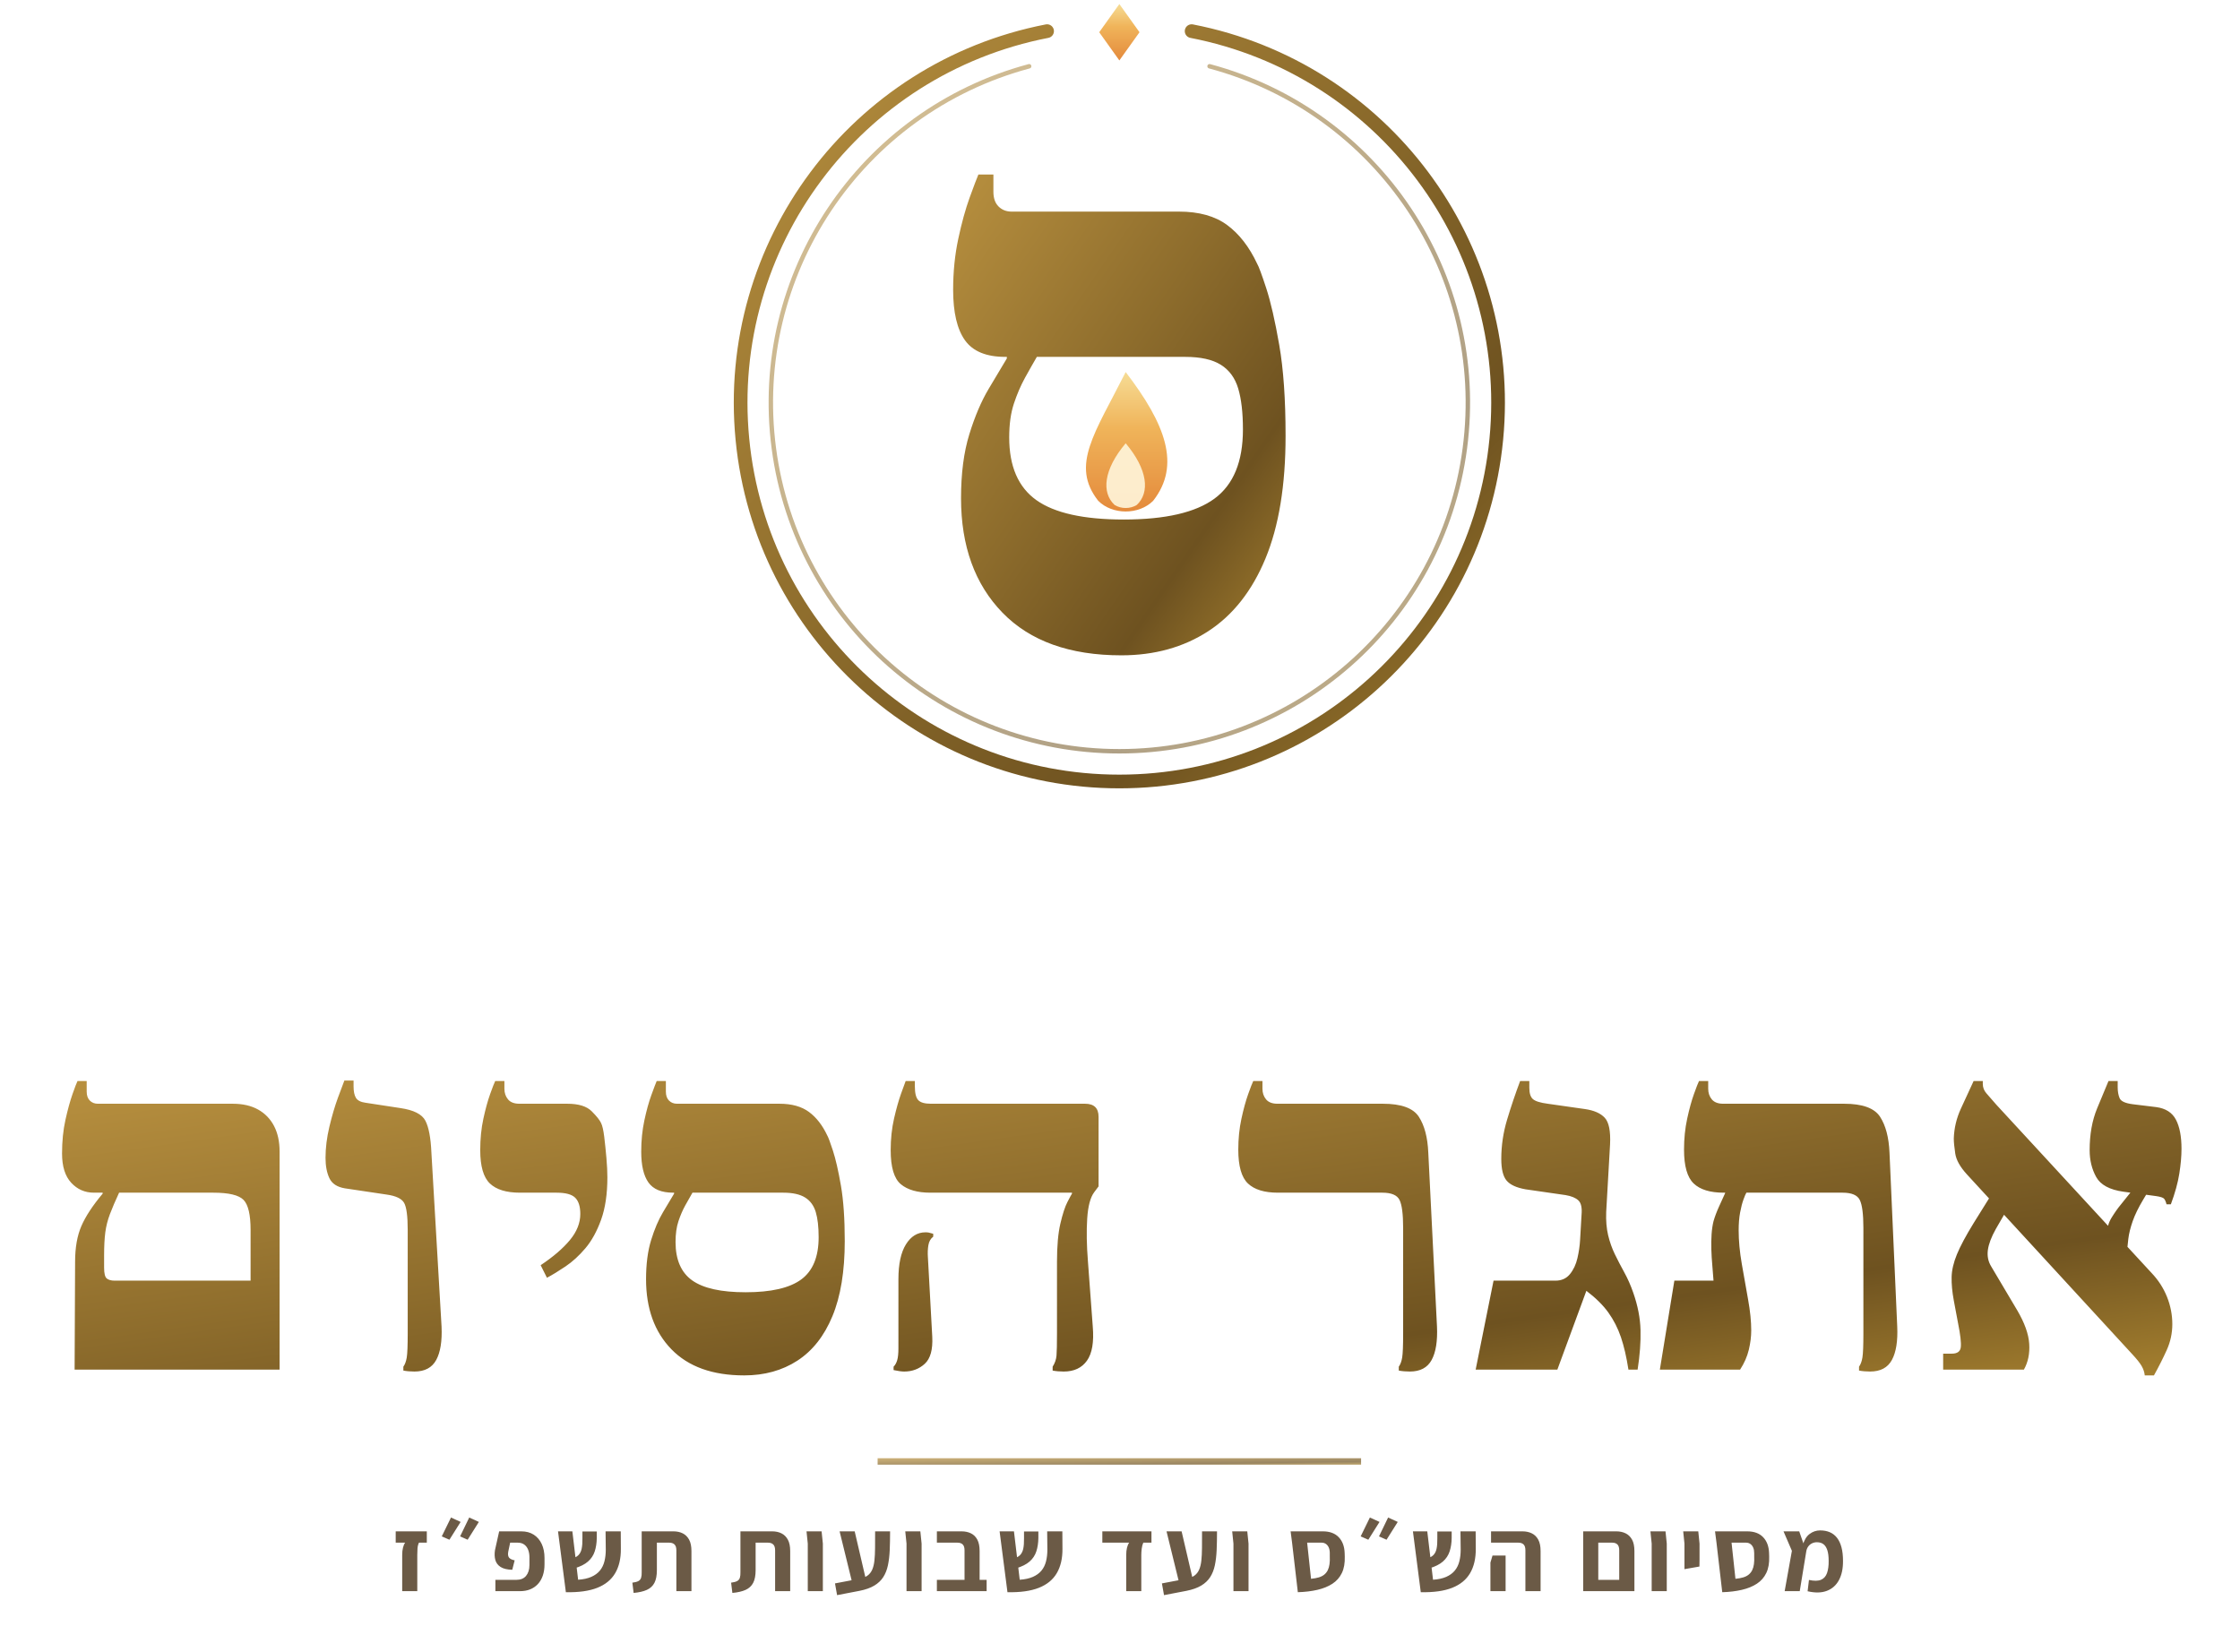
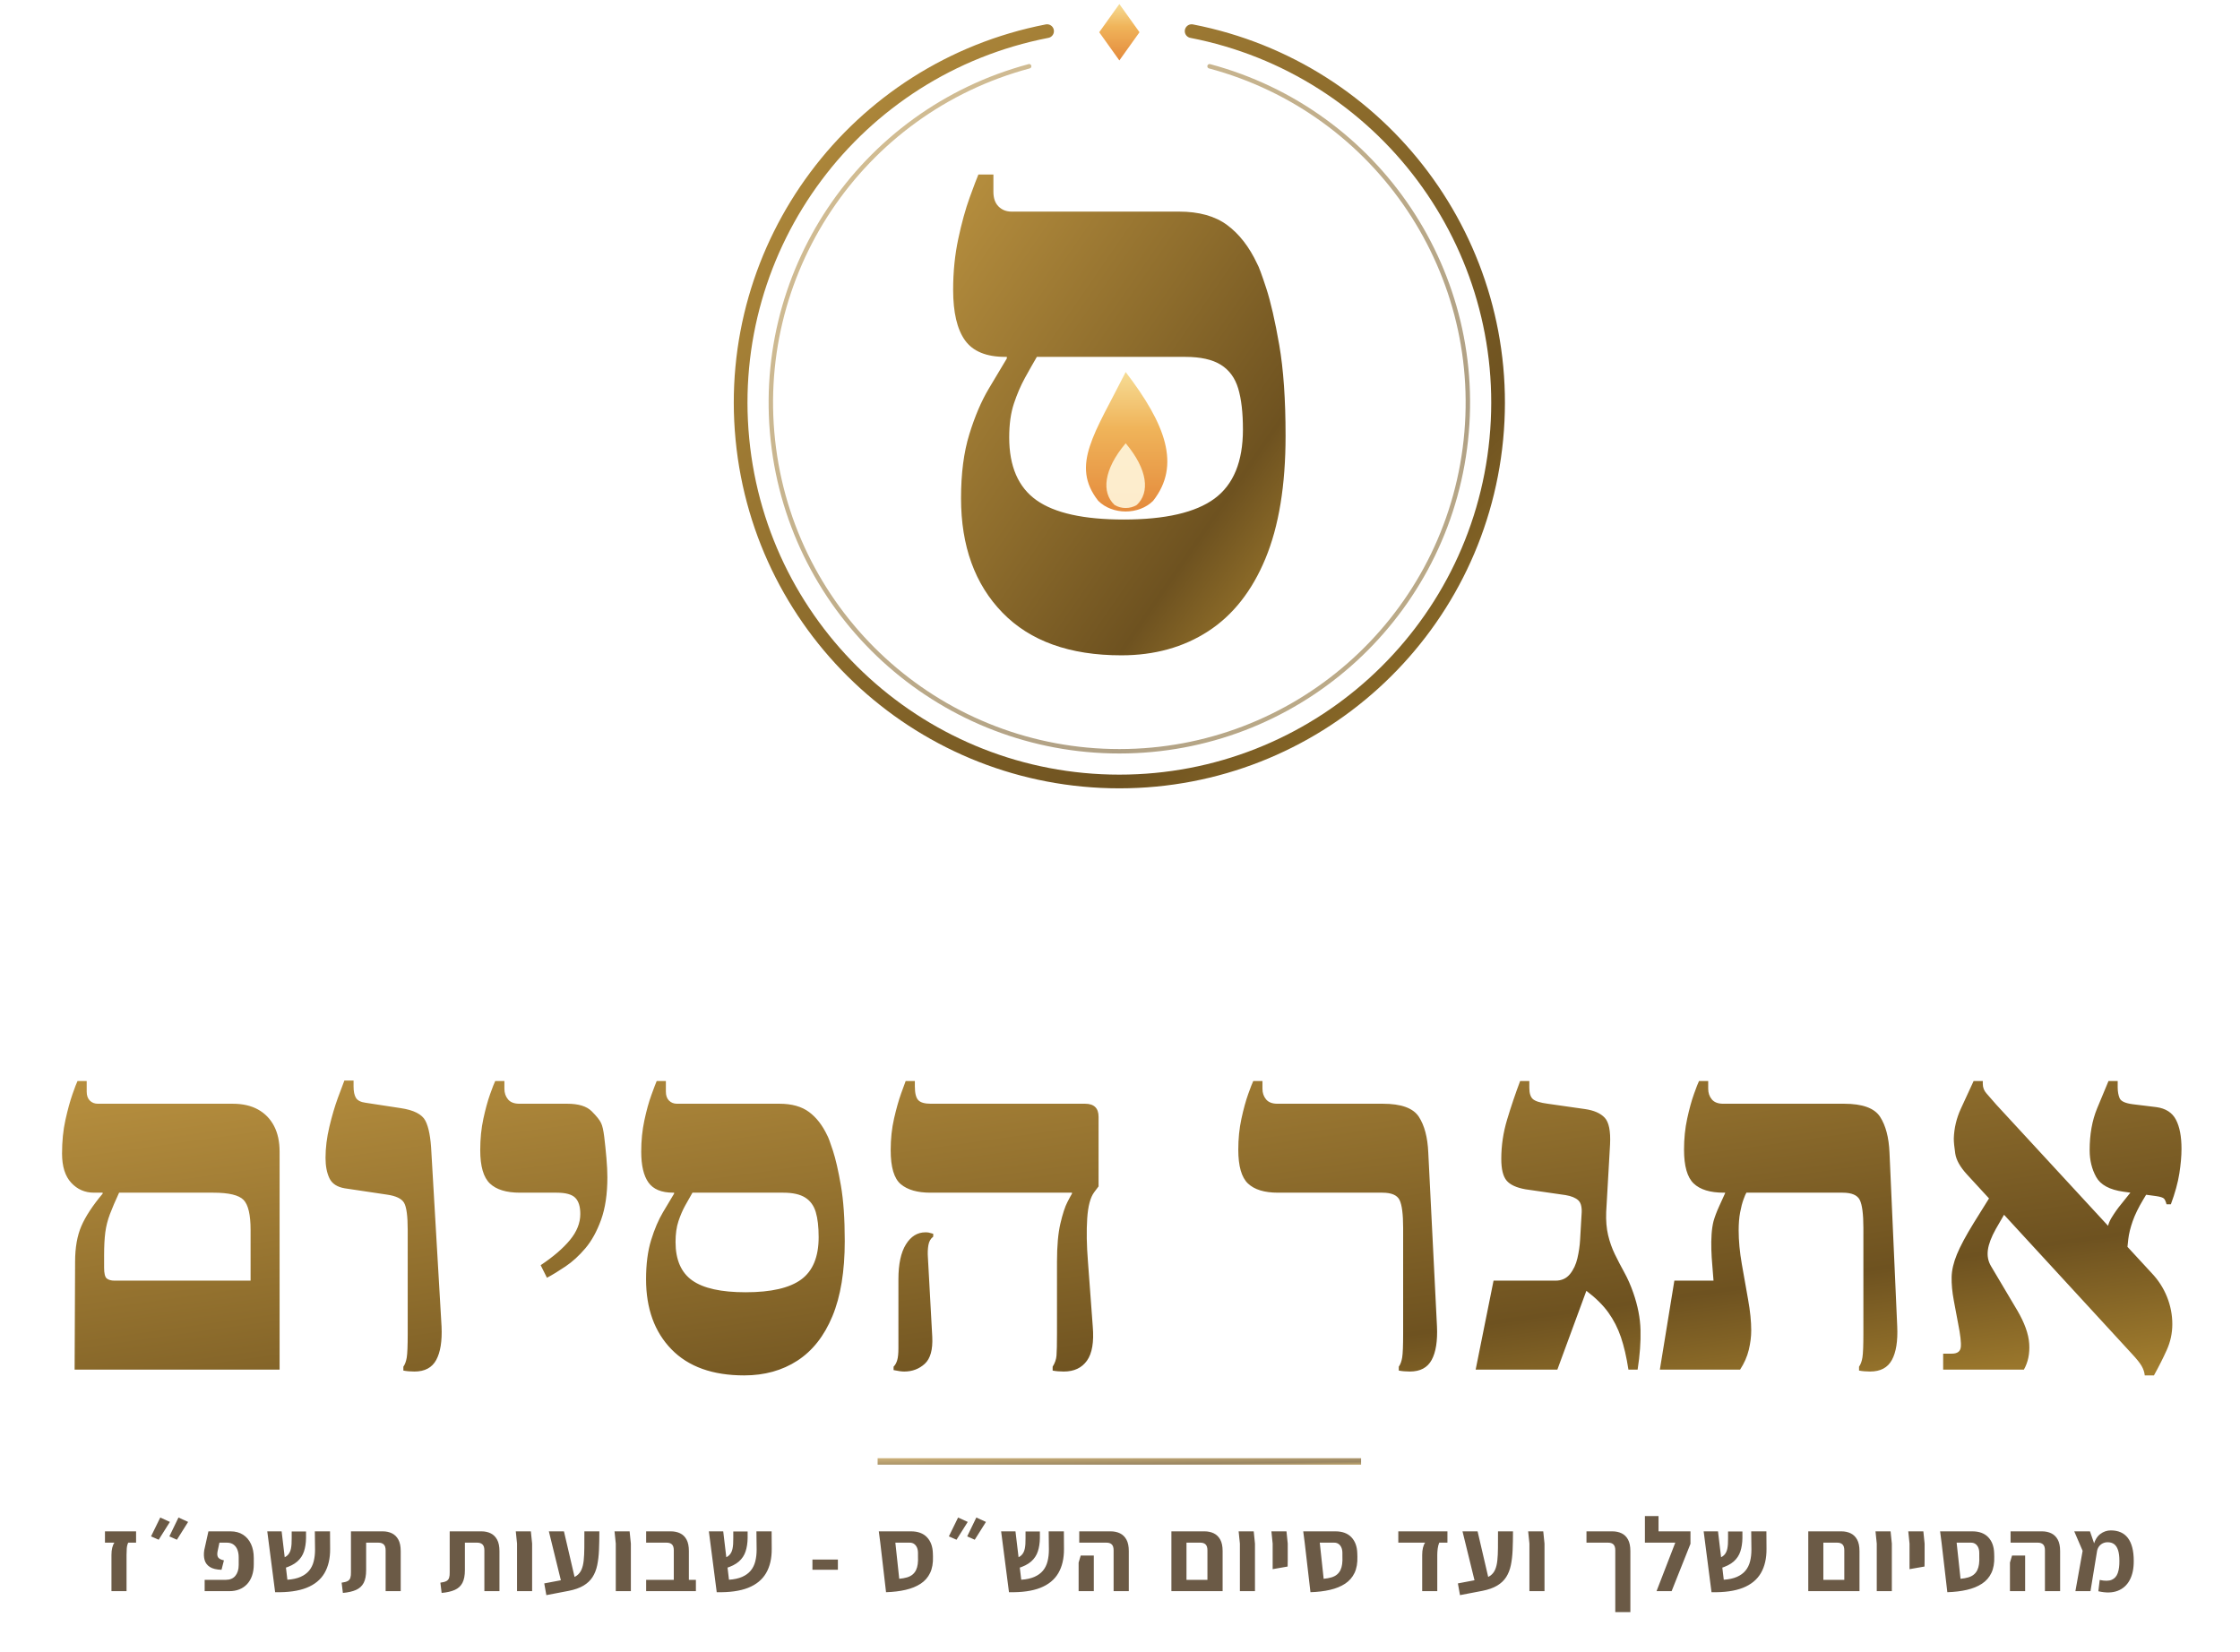
<svg xmlns="http://www.w3.org/2000/svg" viewBox="0 0 556 410">
  <defs>
    <linearGradient id="lg" x1="0" y1="0" x2="1" y2="1">
      <stop offset="0" stop-color="#b8903f" />
      <stop offset=".45" stop-color="#8d6c2c" />
      <stop offset=".75" stop-color="#6e5220" />
      <stop offset="1" stop-color="#a5802f" />
    </linearGradient>
    <linearGradient id="fl" x1="0" y1="1" x2="0" y2="0">
      <stop offset="0" stop-color="#e48a3c" />
      <stop offset=".6" stop-color="#f0b45a" />
      <stop offset="1" stop-color="#f6dc95" />
    </linearGradient>
  </defs>
  <g transform="translate(177.84,0)">
    <path d="M117.94 7.73 A94 94 0 1 1 82.06 7.73" fill="none" stroke="url(#lg)" stroke-width="3.4" stroke-linecap="round" opacity="1" />
    <path d="M122.39 16.45 A86.5 86.5 0 1 1 77.61 16.45" fill="none" stroke="url(#lg)" stroke-width="1.1" stroke-linecap="round" opacity="0.55" />
    <path d="M100 1 L105 8 L100 15 L95 8 Z" fill="url(#fl)" />
    <path d="M100.49 162.682Q81.282 162.682 70.992 152.098Q60.702 141.514 60.702 123.678Q60.702 114.466 62.76 107.802Q64.818 101.138 67.562 96.532Q70.306 91.926 72.07 88.986V81.538H79.518V88.594Q78.146 90.946 76.578 93.788Q75.01 96.63 73.834 100.158Q72.658 103.686 72.658 108.586Q72.658 119.366 79.42 124.168Q86.182 128.97 101.078 128.97Q116.562 128.97 123.618 123.776Q130.674 118.582 130.674 106.626Q130.674 100.354 129.498 96.434Q128.322 92.514 125.186 90.554Q122.05 88.594 116.366 88.594H71.678Q64.622 88.594 61.682 84.478Q58.742 80.362 58.742 71.934Q58.742 65.27 60.016 59.292Q61.29 53.314 62.858 49.002Q64.426 44.69 65.014 43.318H68.738V47.63Q68.738 49.982 70.012 51.256Q71.286 52.53 73.246 52.53H114.798Q122.246 52.53 126.754 55.862Q131.262 59.194 134.202 65.466Q134.79 66.446 136.456 71.542Q138.122 76.638 139.69 85.654Q141.258 94.67 141.258 108.194Q141.258 126.618 136.26 138.672Q131.262 150.726 122.05 156.704Q112.838 162.682 100.49 162.682Z" fill="url(#lg)" />
    <path d="M101.57 92.36 C111.47 105.28 115.32 115.48 108.39 124.32 C104.87 127.86 98.27 127.86 94.75 124.32 C87.82 115.48 93.87 107.66 101.57 92.36 Z" fill="url(#fl)" />
    <path d="M101.57 110.04 C107.07 116.57 107.62 122.28 104.32 125.36 C102.67 126.36 100.47 126.36 98.82 125.36 C95.52 122.28 96.07 116.57 101.57 110.04 Z" fill="#fff6dc" opacity=".9" />
  </g>
  <path d="M532.36 341.44Q532.24 340.24 531.58 339.1Q530.92 337.96 529.24 336.16L488.2 291.52Q485.68 288.76 485.32 286.36Q484.96 283.96 484.96 282.64Q485.08 278.8 486.7 275.26Q488.32 271.72 489.88 268.36H492.16V269.08Q492.16 270.4 493.06 271.42Q493.96 272.44 495.52 274.24L534.04 316.0Q536.56 318.64 537.88 321.94Q539.2 325.24 539.2 328.72Q539.2 332.08 537.82 335.14Q536.44 338.2 534.64 341.44ZM482.32 340.0V336.04H484.48Q486.52 336.04 486.7 334.42Q486.88 332.8 486.04 328.6L484.96 322.84Q484.36 319.6 484.42 317.02Q484.48 314.44 485.74 311.38Q487 308.32 489.88 303.64L495.04 295.36L498.52 299.68L495.4 305.08Q493.72 308.08 493.42 310.3Q493.12 312.52 494.2 314.32L500.68 325.24Q503.44 329.92 503.68 333.58Q503.92 337.24 502.36 340.0ZM527.92 311.44 523.0 306.16Q523.0 304.12 524.14 302.26Q525.28 300.4 526.48 298.96L528.88 295.96L532.72 296.56L532.0 297.76Q530.2 300.76 529.36 303.16Q528.52 305.56 528.28 307.54Q528.04 309.52 527.92 311.44ZM537.76 298.96Q537.52 298.0 537.16 297.58Q536.8 297.16 535.12 296.92L527.08 295.84Q521.92 295.12 520.3 292.18Q518.68 289.24 518.68 285.52Q518.68 279.64 520.54 275.14Q522.4 270.64 523.36 268.36H525.64V269.92Q525.64 271.48 526.12 272.62Q526.6 273.76 529.36 274.12L535.24 274.84Q538.72 275.32 540.1 277.96Q541.48 280.6 541.48 285.16Q541.48 287.92 540.94 291.34Q540.4 294.76 538.84 298.96ZM464.2 340.48Q463.48 340.48 462.76 340.42Q462.04 340.36 461.44 340.24V339.28Q462.04 338.44 462.28 337.0Q462.52 335.56 462.52 331.0V304.84Q462.52 299.68 461.62 297.88Q460.72 296.08 457.36 296.08H427.84Q422.8 296.08 420.4 293.8Q418 291.52 418 285.4Q418 281.32 418.78 277.72Q419.56 274.12 420.46 271.6Q421.36 269.08 421.72 268.36H424V270.28Q424 271.84 424.9 272.92Q425.8 274.0 427.72 274.0H457.72Q464.56 274.0 466.66 277.24Q468.76 280.48 469 286.12L470.92 329.32Q471.16 334.72 469.6 337.6Q468.04 340.48 464.2 340.48ZM412 340.0 415.6 317.92H425.32Q425.2 316.12 425.02 314.14Q424.84 312.16 424.78 310.18Q424.72 308.2 424.84 306.4Q424.96 304.6 425.32 303.16Q425.8 301.48 426.7 299.5Q427.6 297.52 428.2 296.2V293.92H433.48V296.08Q433.24 296.44 432.76 297.76Q432.28 299.08 431.92 301.0Q431.56 302.92 431.56 305.44Q431.56 309.28 432.34 313.78Q433.12 318.28 433.9 322.6Q434.68 326.92 434.68 330.28Q434.68 332.56 434.08 335.08Q433.48 337.6 431.92 340.0ZM366.28 340.0 370.72 317.92H386.08Q388.36 317.92 389.68 316.3Q391 314.68 391.54 312.34Q392.08 310.0 392.2 307.84L392.56 301.6Q392.8 298.96 391.78 298.0Q390.76 297.04 388.6 296.68L378.64 295.24Q375.28 294.64 373.96 293.08Q372.64 291.52 372.64 287.68Q372.64 282.76 374.08 277.96Q375.52 273.16 377.32 268.36H379.6V270.04Q379.6 272.08 380.5 272.86Q381.4 273.64 384.16 274.0L393.4 275.32Q396.76 275.8 398.32 277.48Q399.88 279.16 399.64 284.08L398.68 300.88Q398.56 304.12 399.16 306.64Q399.76 309.16 400.84 311.38Q401.92 313.6 403.18 315.88Q404.44 318.16 405.4 320.92Q407.08 325.72 407.2 330.16Q407.32 334.6 406.48 340.0H404.2Q403.48 335.32 402.34 331.96Q401.2 328.6 399.22 325.84Q397.24 323.08 393.76 320.44L386.56 340.0ZM349.96 340.48Q349.24 340.48 348.52 340.42Q347.8 340.36 347.2 340.24V339.28Q347.8 338.44 348.04 337.0Q348.28 335.56 348.28 331.0V304.84Q348.28 299.68 347.38 297.88Q346.48 296.08 343.12 296.08H317.2Q312.16 296.08 309.76 293.8Q307.36 291.52 307.36 285.4Q307.36 281.32 308.14 277.72Q308.92 274.12 309.82 271.6Q310.72 269.08 311.08 268.36H313.36V270.28Q313.36 271.84 314.26 272.92Q315.16 274.0 317.08 274.0H343.24Q350.08 274.0 352.18 277.24Q354.28 280.48 354.52 286.12L356.68 329.32Q356.92 334.72 355.36 337.6Q353.8 340.48 349.96 340.48ZM264.04 340.48Q263.32 340.48 262.6 340.42Q261.88 340.36 261.28 340.24V339.28Q262.12 337.96 262.24 336.52Q262.36 335.08 262.36 331.0V313.24Q262.36 307.36 263.2 303.76Q264.04 300.16 264.94 298.42Q265.84 296.68 266.08 296.32V296.08H230.92Q226.12 296.08 223.6 293.98Q221.08 291.88 221.08 285.52Q221.08 281.32 221.92 277.66Q222.76 274.0 223.66 271.48Q224.56 268.96 224.8 268.36H227.08V269.68Q227.08 272.2 227.92 273.1Q228.76 274.0 231.04 274.0H269.32Q272.68 274.0 272.68 277.24V294.52L271.6 295.96Q270.16 297.88 269.86 302.5Q269.56 307.12 270.04 313.12L271.24 329.32Q271.72 335.08 269.8 337.78Q267.88 340.48 264.04 340.48ZM224.44 340.48Q223.48 340.48 221.8 340.12V339.28Q222.4 338.68 222.7 337.66Q223 336.64 223 334.72V317.56Q223 311.92 224.86 308.92Q226.72 305.92 229.72 305.92Q230.2 305.92 230.5 305.98Q230.8 306.04 231.64 306.28V307.0Q230.68 307.72 230.44 309.1Q230.2 310.48 230.32 312.16L231.4 331.84Q231.64 336.64 229.54 338.56Q227.44 340.48 224.44 340.48ZM184.72 341.44Q172.96 341.44 166.66 334.96Q160.36 328.48 160.36 317.56Q160.36 311.92 161.62 307.84Q162.88 303.76 164.56 300.94Q166.24 298.12 167.32 296.32V291.76H171.88V296.08Q171.04 297.52 170.08 299.26Q169.12 301.0 168.4 303.16Q167.68 305.32 167.68 308.32Q167.68 314.92 171.82 317.86Q175.96 320.8 185.08 320.8Q194.56 320.8 198.88 317.62Q203.2 314.44 203.2 307.12Q203.2 303.28 202.48 300.88Q201.76 298.48 199.84 297.28Q197.92 296.08 194.44 296.08H167.08Q162.76 296.08 160.96 293.56Q159.16 291.04 159.16 285.88Q159.16 281.8 159.94 278.14Q160.72 274.48 161.68 271.84Q162.64 269.2 163 268.36H165.28V271.0Q165.28 272.44 166.06 273.22Q166.84 274.0 168.04 274.0H193.48Q198.04 274.0 200.8 276.04Q203.56 278.08 205.36 281.92Q205.72 282.52 206.74 285.64Q207.76 288.76 208.72 294.28Q209.68 299.8 209.68 308.08Q209.68 319.36 206.62 326.74Q203.56 334.12 197.92 337.78Q192.28 341.44 184.72 341.44ZM135.76 317.2 134.2 314.08Q138.88 310.96 141.46 307.84Q144.04 304.72 144.04 301.36Q144.04 298.6 142.78 297.34Q141.52 296.08 138.16 296.08H129.04Q124 296.08 121.6 293.8Q119.2 291.52 119.2 285.52Q119.2 281.32 119.98 277.72Q120.76 274.12 121.66 271.6Q122.56 269.08 122.92 268.36H125.2V270.28Q125.2 271.84 126.1 272.92Q127 274.0 128.92 274.0H140.8Q145 274.0 146.86 275.86Q148.72 277.72 149.2 278.8Q149.68 279.76 149.98 282.22Q150.28 284.68 150.52 287.44Q150.76 290.2 150.76 292.24Q150.76 298.48 149.2 302.8Q147.64 307.12 145.3 309.88Q142.96 312.64 140.38 314.38Q137.8 316.12 135.76 317.2ZM102.88 340.48Q102.16 340.48 101.44 340.42Q100.72 340.36 100.12 340.24V339.28Q100.72 338.44 100.96 337.0Q101.2 335.56 101.2 331.0V305.32Q101.2 300.16 100.3 298.6Q99.4 297.04 96.04 296.56L85.6 295.0Q82.72 294.52 81.76 292.48Q80.8 290.44 80.8 287.44Q80.8 283.72 81.76 279.7Q82.72 275.68 83.86 272.56Q85 269.44 85.48 268.24H87.76V269.68Q87.76 271.6 88.36 272.56Q88.96 273.52 90.76 273.76L99.4 275.08Q104.32 275.8 105.58 278.2Q106.84 280.6 107.08 286.12L109.6 329.32Q109.84 334.72 108.28 337.6Q106.72 340.48 102.88 340.48ZM18.52 340.0 18.64 313.24Q18.64 307.96 20.2 304.36Q21.76 300.76 25.48 296.32V296.08H23.32Q19.96 296.08 17.68 293.62Q15.4 291.16 15.4 286.36Q15.4 281.8 16.24 278.02Q17.08 274.24 17.98 271.66Q18.88 269.08 19.24 268.36H21.52V271.0Q21.52 272.44 22.3 273.22Q23.08 274.0 24.28 274.0H57.76Q61.48 274.0 64.06 275.44Q66.64 276.88 68.02 279.52Q69.4 282.16 69.4 285.88V340.0ZM28.48 317.92H62.2V305.32Q62.2 299.68 60.46 297.88Q58.72 296.08 52.96 296.08H29.56Q28.12 299.2 27.28 301.42Q26.44 303.64 26.14 305.92Q25.84 308.2 25.84 311.68V314.68Q25.84 316.84 26.5 317.38Q27.16 317.92 28.48 317.92Z" fill="url(#lg)" />
  <rect x="217.84" y="362" width="120" height="1.6" fill="url(#lg)" opacity=".7" />
-   <path d="M448.673 395.026 449.011 392.218Q450.935 392.634 452.001 392.179Q453.067 391.724 453.496 390.502Q453.925 389.28 453.899 387.46Q453.899 385.822 453.561 384.808Q453.223 383.794 452.586 383.326Q451.949 382.858 450.987 382.858Q450.285 382.858 449.713 383.157Q449.141 383.456 448.777 383.989Q448.413 384.522 448.309 385.302L447.451 383.69Q447.971 381.714 449.154 380.817Q450.337 379.92 451.767 379.92Q453.145 379.92 454.198 380.375Q455.251 380.83 455.979 381.766Q456.707 382.702 457.084 384.132Q457.461 385.562 457.461 387.46Q457.487 390.32 456.46 392.244Q455.433 394.168 453.457 394.922Q451.481 395.676 448.673 395.026ZM442.979 395.0 444.773 384.99 442.693 380.154H446.593L448.335 385.172L446.723 395.0ZM427.487 395.26 426.057 382.962 429.619 381.298 430.763 391.932Q431.881 391.828 432.7 391.581Q433.519 391.334 434.065 390.879Q434.611 390.424 434.923 389.787Q435.235 389.15 435.352 388.292Q435.469 387.434 435.417 386.342V385.562Q435.417 384.756 435.17 384.184Q434.923 383.612 434.468 383.287Q434.013 382.962 433.389 382.962H426.057L425.693 380.154H433.675Q436.249 380.154 437.64 381.61Q439.031 383.066 439.109 385.562L439.135 386.42Q439.213 388.838 438.42 390.489Q437.627 392.14 436.08 393.154Q434.533 394.168 432.349 394.675Q430.165 395.182 427.487 395.26ZM418.105 389.54V387.252V383.196L417.793 380.154H421.537L421.849 383.196V387.252L421.823 388.89ZM409.971 395.0V383.196L409.659 380.154H413.403L413.715 383.196V395.0ZM401.915 395.0V384.86Q401.915 383.846 401.46 383.404Q401.005 382.962 400.173 382.962H395.337V380.154H401.187Q402.487 380.154 403.501 380.648Q404.515 381.142 405.1 382.208Q405.685 383.274 405.685 385.042V392.582V395.0ZM393.751 395.0V392.192H404.333L404.255 395.0ZM392.971 395.0V382.442V380.154H396.715V382.65V395.0ZM378.627 395.0V384.86Q378.627 383.846 378.172 383.404Q377.717 382.962 376.885 382.962H370.099V380.154H377.899Q379.199 380.154 380.213 380.648Q381.227 381.142 381.812 382.208Q382.397 383.274 382.397 385.042V395.0ZM369.943 395.0V387.902L370.463 386.16H373.713V387.902V395.0ZM352.657 395.26 350.707 380.154H354.269L355.699 392.166Q357.649 392.036 358.975 391.451Q360.301 390.866 361.094 389.904Q361.887 388.942 362.225 387.616Q362.563 386.29 362.563 384.704L362.511 380.154H366.281L366.307 384.496Q366.333 388.084 364.903 390.528Q363.473 392.972 360.457 394.168Q357.441 395.364 352.657 395.26ZM354.815 389.332 353.931 386.992Q355.127 386.68 355.738 386.095Q356.349 385.51 356.57 384.496Q356.791 383.482 356.765 381.896V380.18H360.327V381.818Q360.301 383.664 359.82 385.133Q359.339 386.602 358.156 387.642Q356.973 388.682 354.815 389.332ZM344.159 382.234 342.287 381.402 344.549 376.722 346.941 377.814ZM339.635 382.234 337.737 381.402 340.025 376.722 342.417 377.814ZM322.141 395.26 320.711 382.962 324.273 381.298 325.417 391.932Q326.535 391.828 327.354 391.581Q328.173 391.334 328.719 390.879Q329.265 390.424 329.577 389.787Q329.889 389.15 330.006 388.292Q330.123 387.434 330.071 386.342V385.562Q330.071 384.756 329.824 384.184Q329.577 383.612 329.122 383.287Q328.667 382.962 328.043 382.962H320.711L320.347 380.154H328.329Q330.903 380.154 332.294 381.61Q333.685 383.066 333.763 385.562L333.789 386.42Q333.867 388.838 333.074 390.489Q332.281 392.14 330.734 393.154Q329.187 394.168 327.003 394.675Q324.819 395.182 322.141 395.26ZM306.159 395.0V383.196L305.847 380.154H309.591L309.903 383.196V395.0ZM288.925 395.988 288.405 393.076 294.437 391.932Q295.711 391.698 296.478 391.139Q297.245 390.58 297.648 389.657Q298.051 388.734 298.194 387.395Q298.337 386.056 298.35 384.262Q298.363 382.468 298.363 380.154H302.081Q302.081 382.702 301.99 384.795Q301.899 386.888 301.548 388.565Q301.197 390.242 300.391 391.503Q299.585 392.764 298.155 393.622Q296.725 394.48 294.489 394.922ZM292.617 392.66 289.549 380.154H293.293L296.205 392.66ZM279.543 395.0V386.004Q279.543 384.99 279.738 384.21Q279.933 383.43 280.271 382.962H273.615V380.154H285.809V382.962H283.781Q283.495 383.612 283.391 384.457Q283.287 385.302 283.287 386.004V395.0ZM250.067 395.26 248.117 380.154H251.679L253.109 392.166Q255.059 392.036 256.385 391.451Q257.711 390.866 258.504 389.904Q259.297 388.942 259.635 387.616Q259.973 386.29 259.973 384.704L259.921 380.154H263.691L263.717 384.496Q263.743 388.084 262.313 390.528Q260.883 392.972 257.867 394.168Q254.851 395.364 250.067 395.26ZM252.225 389.332 251.341 386.992Q252.537 386.68 253.148 386.095Q253.759 385.51 253.98 384.496Q254.201 383.482 254.175 381.896V380.18H257.737V381.818Q257.711 383.664 257.23 385.133Q256.749 386.602 255.566 387.642Q254.383 388.682 252.225 389.332ZM239.411 395.0V384.86Q239.411 383.846 238.956 383.404Q238.501 382.962 237.643 382.962H232.547V380.154H238.683Q239.983 380.154 240.997 380.648Q242.011 381.142 242.583 382.208Q243.155 383.274 243.155 385.042V395.0ZM232.547 395.0V392.192H244.897V395.0ZM225.011 395.0V383.196L224.699 380.154H228.443L228.755 383.196V395.0ZM207.777 395.988 207.257 393.076 213.289 391.932Q214.563 391.698 215.33 391.139Q216.097 390.58 216.5 389.657Q216.903 388.734 217.046 387.395Q217.189 386.056 217.202 384.262Q217.215 382.468 217.215 380.154H220.933Q220.933 382.702 220.842 384.795Q220.751 386.888 220.4 388.565Q220.049 390.242 219.243 391.503Q218.437 392.764 217.007 393.622Q215.577 394.48 213.341 394.922ZM211.469 392.66 208.401 380.154H212.145L215.057 392.66ZM200.501 395.0V383.196L200.189 380.154H203.933L204.245 383.196V395.0ZM181.785 395.442 181.473 392.894Q182.487 392.764 182.981 392.491Q183.475 392.218 183.644 391.672Q183.813 391.126 183.787 390.268V380.154H191.665Q192.965 380.154 193.966 380.648Q194.967 381.142 195.552 382.208Q196.137 383.274 196.137 385.042V395.0H192.393V384.86Q192.393 383.846 191.925 383.404Q191.457 382.962 190.625 382.962H187.557V389.774Q187.557 391.776 186.946 392.946Q186.335 394.116 185.061 394.688Q183.787 395.26 181.785 395.442ZM157.275 395.442 156.963 392.894Q157.977 392.764 158.471 392.491Q158.965 392.218 159.134 391.672Q159.303 391.126 159.277 390.268V380.154H167.155Q168.455 380.154 169.456 380.648Q170.457 381.142 171.042 382.208Q171.627 383.274 171.627 385.042V395.0H167.883V384.86Q167.883 383.846 167.415 383.404Q166.947 382.962 166.115 382.962H163.047V389.774Q163.047 391.776 162.436 392.946Q161.825 394.116 160.551 394.688Q159.277 395.26 157.275 395.442ZM140.457 395.26 138.507 380.154H142.069L143.499 392.166Q145.449 392.036 146.775 391.451Q148.101 390.866 148.894 389.904Q149.687 388.942 150.025 387.616Q150.363 386.29 150.363 384.704L150.311 380.154H154.081L154.107 384.496Q154.133 388.084 152.703 390.528Q151.273 392.972 148.257 394.168Q145.241 395.364 140.457 395.26ZM142.615 389.332 141.731 386.992Q142.927 386.68 143.538 386.095Q144.149 385.51 144.37 384.496Q144.591 383.482 144.565 381.896V380.18H148.127V381.818Q148.101 383.664 147.62 385.133Q147.139 386.602 145.956 387.642Q144.773 388.682 142.615 389.332ZM122.963 395.0V392.192H128.215Q128.969 392.192 129.567 391.945Q130.165 391.698 130.568 391.217Q130.971 390.736 131.192 390.06Q131.413 389.384 131.413 388.526V386.602Q131.413 385.562 131.101 384.743Q130.789 383.924 130.139 383.443Q129.489 382.962 128.501 382.962H126.629L126.161 385.172Q125.979 386.134 126.317 386.628Q126.655 387.122 127.747 387.356L127.149 389.696Q125.251 389.644 124.25 388.994Q123.249 388.344 122.95 387.265Q122.651 386.186 122.859 384.834L123.899 380.154H129.385Q131.205 380.154 132.492 380.986Q133.779 381.818 134.468 383.3Q135.157 384.782 135.157 386.784V388.344Q135.157 389.904 134.728 391.152Q134.299 392.4 133.493 393.258Q132.687 394.116 131.582 394.558Q130.477 395.0 129.099 395.0ZM116.077 382.234 114.205 381.402 116.467 376.722 118.859 377.814ZM111.553 382.234 109.655 381.402 111.943 376.722 114.335 377.814ZM99.831 395.0V386.004Q99.831 384.99 100.026 384.21Q100.221 383.43 100.559 382.962H98.219V380.154H105.941V382.962H103.991Q103.679 383.612 103.627 384.457Q103.575 385.302 103.575 386.004V395.0Z" fill="#6b5a46" />
+   <path d="M520.838 395.026 521.176 392.218Q523.1 392.634 524.166 392.179Q525.232 391.724 525.661 390.502Q526.09 389.28 526.064 387.46Q526.064 385.822 525.726 384.808Q525.388 383.794 524.751 383.326Q524.114 382.858 523.152 382.858Q522.45 382.858 521.878 383.157Q521.306 383.456 520.942 383.989Q520.578 384.522 520.474 385.302L519.616 383.69Q520.136 381.714 521.319 380.817Q522.502 379.92 523.932 379.92Q525.31 379.92 526.363 380.375Q527.416 380.83 528.144 381.766Q528.872 382.702 529.249 384.132Q529.626 385.562 529.626 387.46Q529.652 390.32 528.625 392.244Q527.598 394.168 525.622 394.922Q523.646 395.676 520.838 395.026ZM515.144 395.0 516.938 384.99 514.858 380.154H518.758L520.5 385.172L518.888 395.0ZM507.582 395.0V384.86Q507.582 383.846 507.127 383.404Q506.672 382.962 505.84 382.962H499.054V380.154H506.854Q508.154 380.154 509.168 380.648Q510.182 381.142 510.767 382.208Q511.352 383.274 511.352 385.042V395.0ZM498.898 395.0V387.902L499.418 386.16H502.668V387.902V395.0ZM483.354 395.26 481.924 382.962 485.486 381.298 486.63 391.932Q487.748 391.828 488.567 391.581Q489.386 391.334 489.932 390.879Q490.478 390.424 490.79 389.787Q491.102 389.15 491.219 388.292Q491.336 387.434 491.284 386.342V385.562Q491.284 384.756 491.037 384.184Q490.79 383.612 490.335 383.287Q489.88 382.962 489.256 382.962H481.924L481.56 380.154H489.542Q492.116 380.154 493.507 381.61Q494.898 383.066 494.976 385.562L495.002 386.42Q495.08 388.838 494.287 390.489Q493.494 392.14 491.947 393.154Q490.4 394.168 488.216 394.675Q486.032 395.182 483.354 395.26ZM473.972 389.54V387.252V383.196L473.66 380.154H477.404L477.716 383.196V387.252L477.69 388.89ZM465.838 395.0V383.196L465.526 380.154H469.27L469.582 383.196V395.0ZM457.782 395.0V384.86Q457.782 383.846 457.327 383.404Q456.872 382.962 456.04 382.962H451.204V380.154H457.054Q458.354 380.154 459.368 380.648Q460.382 381.142 460.967 382.208Q461.552 383.274 461.552 385.042V392.582V395.0ZM449.618 395.0V392.192H460.2L460.122 395.0ZM448.838 395.0V382.442V380.154H452.582V382.65V395.0ZM424.822 395.26 422.872 380.154H426.434L427.864 392.166Q429.814 392.036 431.14 391.451Q432.466 390.866 433.259 389.904Q434.052 388.942 434.39 387.616Q434.728 386.29 434.728 384.704L434.676 380.154H438.446L438.472 384.496Q438.498 388.084 437.068 390.528Q435.638 392.972 432.622 394.168Q429.606 395.364 424.822 395.26ZM426.98 389.332 426.096 386.992Q427.292 386.68 427.903 386.095Q428.514 385.51 428.735 384.496Q428.956 383.482 428.93 381.896V380.18H432.492V381.818Q432.466 383.664 431.985 385.133Q431.504 386.602 430.321 387.642Q429.138 388.682 426.98 389.332ZM411.176 395.0 415.83 382.962H408.29V380.154H419.6V383.248L414.92 395.0ZM408.29 382.962V376.358H411.67V382.962ZM400.936 400.2V384.86Q400.936 383.846 400.481 383.404Q400.026 382.962 399.168 382.962H393.786V380.154H400.208Q401.508 380.154 402.522 380.648Q403.536 381.142 404.108 382.208Q404.68 383.274 404.68 385.042V400.2ZM379.624 395.0V383.196L379.312 380.154H383.056L383.368 383.196V395.0ZM362.39 395.988 361.87 393.076 367.902 391.932Q369.176 391.698 369.943 391.139Q370.71 390.58 371.113 389.657Q371.516 388.734 371.659 387.395Q371.802 386.056 371.815 384.262Q371.828 382.468 371.828 380.154H375.546Q375.546 382.702 375.455 384.795Q375.364 386.888 375.013 388.565Q374.662 390.242 373.856 391.503Q373.05 392.764 371.62 393.622Q370.19 394.48 367.954 394.922ZM366.082 392.66 363.014 380.154H366.758L369.67 392.66ZM353.008 395.0V386.004Q353.008 384.99 353.203 384.21Q353.398 383.43 353.736 382.962H347.08V380.154H359.274V382.962H357.246Q356.96 383.612 356.856 384.457Q356.752 385.302 356.752 386.004V395.0ZM325.274 395.26 323.844 382.962 327.406 381.298 328.55 391.932Q329.668 391.828 330.487 391.581Q331.306 391.334 331.852 390.879Q332.398 390.424 332.71 389.787Q333.022 389.15 333.139 388.292Q333.256 387.434 333.204 386.342V385.562Q333.204 384.756 332.957 384.184Q332.71 383.612 332.255 383.287Q331.8 382.962 331.176 382.962H323.844L323.48 380.154H331.462Q334.036 380.154 335.427 381.61Q336.818 383.066 336.896 385.562L336.922 386.42Q337 388.838 336.207 390.489Q335.414 392.14 333.867 393.154Q332.32 394.168 330.136 394.675Q327.952 395.182 325.274 395.26ZM315.892 389.54V387.252V383.196L315.58 380.154H319.324L319.636 383.196V387.252L319.61 388.89ZM307.758 395.0V383.196L307.446 380.154H311.19L311.502 383.196V395.0ZM299.702 395.0V384.86Q299.702 383.846 299.247 383.404Q298.792 382.962 297.96 382.962H293.124V380.154H298.974Q300.274 380.154 301.288 380.648Q302.302 381.142 302.887 382.208Q303.472 383.274 303.472 385.042V392.582V395.0ZM291.538 395.0V392.192H302.12L302.042 395.0ZM290.758 395.0V382.442V380.154H294.502V382.65V395.0ZM276.414 395.0V384.86Q276.414 383.846 275.959 383.404Q275.504 382.962 274.672 382.962H267.886V380.154H275.686Q276.986 380.154 278 380.648Q279.014 381.142 279.599 382.208Q280.184 383.274 280.184 385.042V395.0ZM267.73 395.0V387.902L268.25 386.16H271.5V387.902V395.0ZM250.444 395.26 248.494 380.154H252.056L253.486 392.166Q255.436 392.036 256.762 391.451Q258.088 390.866 258.881 389.904Q259.674 388.942 260.012 387.616Q260.35 386.29 260.35 384.704L260.298 380.154H264.068L264.094 384.496Q264.12 388.084 262.69 390.528Q261.26 392.972 258.244 394.168Q255.228 395.364 250.444 395.26ZM252.602 389.332 251.718 386.992Q252.914 386.68 253.525 386.095Q254.136 385.51 254.357 384.496Q254.578 383.482 254.552 381.896V380.18H258.114V381.818Q258.088 383.664 257.607 385.133Q257.126 386.602 255.943 387.642Q254.76 388.682 252.602 389.332ZM241.946 382.234 240.074 381.402 242.336 376.722 244.728 377.814ZM237.422 382.234 235.524 381.402 237.812 376.722 240.204 377.814ZM219.928 395.26 218.498 382.962 222.06 381.298 223.204 391.932Q224.322 391.828 225.141 391.581Q225.96 391.334 226.506 390.879Q227.052 390.424 227.364 389.787Q227.676 389.15 227.793 388.292Q227.91 387.434 227.858 386.342V385.562Q227.858 384.756 227.611 384.184Q227.364 383.612 226.909 383.287Q226.454 382.962 225.83 382.962H218.498L218.134 380.154H226.116Q228.69 380.154 230.081 381.61Q231.472 383.066 231.55 385.562L231.576 386.42Q231.654 388.838 230.861 390.489Q230.068 392.14 228.521 393.154Q226.974 394.168 224.79 394.675Q222.606 395.182 219.928 395.26ZM201.658 389.696V387.148H207.976V389.696ZM177.902 395.26 175.952 380.154H179.514L180.944 392.166Q182.894 392.036 184.22 391.451Q185.546 390.866 186.339 389.904Q187.132 388.942 187.47 387.616Q187.808 386.29 187.808 384.704L187.756 380.154H191.526L191.552 384.496Q191.578 388.084 190.148 390.528Q188.718 392.972 185.702 394.168Q182.686 395.364 177.902 395.26ZM180.06 389.332 179.176 386.992Q180.372 386.68 180.983 386.095Q181.594 385.51 181.815 384.496Q182.036 383.482 182.01 381.896V380.18H185.572V381.818Q185.546 383.664 185.065 385.133Q184.584 386.602 183.401 387.642Q182.218 388.682 180.06 389.332ZM167.246 395.0V384.86Q167.246 383.846 166.791 383.404Q166.336 382.962 165.478 382.962H160.382V380.154H166.518Q167.818 380.154 168.832 380.648Q169.846 381.142 170.418 382.208Q170.99 383.274 170.99 385.042V395.0ZM160.382 395.0V392.192H172.732V395.0ZM152.846 395.0V383.196L152.534 380.154H156.278L156.59 383.196V395.0ZM135.612 395.988 135.092 393.076 141.124 391.932Q142.398 391.698 143.165 391.139Q143.932 390.58 144.335 389.657Q144.738 388.734 144.881 387.395Q145.024 386.056 145.037 384.262Q145.05 382.468 145.05 380.154H148.768Q148.768 382.702 148.677 384.795Q148.586 386.888 148.235 388.565Q147.884 390.242 147.078 391.503Q146.272 392.764 144.842 393.622Q143.412 394.48 141.176 394.922ZM139.304 392.66 136.236 380.154H139.98L142.892 392.66ZM128.336 395.0V383.196L128.024 380.154H131.768L132.08 383.196V395.0ZM109.62 395.442 109.308 392.894Q110.322 392.764 110.816 392.491Q111.31 392.218 111.479 391.672Q111.648 391.126 111.622 390.268V380.154H119.5Q120.8 380.154 121.801 380.648Q122.802 381.142 123.387 382.208Q123.972 383.274 123.972 385.042V395.0H120.228V384.86Q120.228 383.846 119.76 383.404Q119.292 382.962 118.46 382.962H115.392V389.774Q115.392 391.776 114.781 392.946Q114.17 394.116 112.896 394.688Q111.622 395.26 109.62 395.442ZM85.11 395.442 84.798 392.894Q85.812 392.764 86.306 392.491Q86.8 392.218 86.969 391.672Q87.138 391.126 87.112 390.268V380.154H94.99Q96.29 380.154 97.291 380.648Q98.292 381.142 98.877 382.208Q99.462 383.274 99.462 385.042V395.0H95.718V384.86Q95.718 383.846 95.25 383.404Q94.782 382.962 93.95 382.962H90.882V389.774Q90.882 391.776 90.271 392.946Q89.66 394.116 88.386 394.688Q87.112 395.26 85.11 395.442ZM68.292 395.26 66.342 380.154H69.904L71.334 392.166Q73.284 392.036 74.61 391.451Q75.936 390.866 76.729 389.904Q77.522 388.942 77.86 387.616Q78.198 386.29 78.198 384.704L78.146 380.154H81.916L81.942 384.496Q81.968 388.084 80.538 390.528Q79.108 392.972 76.092 394.168Q73.076 395.364 68.292 395.26ZM70.45 389.332 69.566 386.992Q70.762 386.68 71.373 386.095Q71.984 385.51 72.205 384.496Q72.426 383.482 72.4 381.896V380.18H75.962V381.818Q75.936 383.664 75.455 385.133Q74.974 386.602 73.791 387.642Q72.608 388.682 70.45 389.332ZM50.798 395.0V392.192H56.05Q56.804 392.192 57.402 391.945Q58 391.698 58.403 391.217Q58.806 390.736 59.027 390.06Q59.248 389.384 59.248 388.526V386.602Q59.248 385.562 58.936 384.743Q58.624 383.924 57.974 383.443Q57.324 382.962 56.336 382.962H54.464L53.996 385.172Q53.814 386.134 54.152 386.628Q54.49 387.122 55.582 387.356L54.984 389.696Q53.086 389.644 52.085 388.994Q51.084 388.344 50.785 387.265Q50.486 386.186 50.694 384.834L51.734 380.154H57.22Q59.04 380.154 60.327 380.986Q61.614 381.818 62.303 383.3Q62.992 384.782 62.992 386.784V388.344Q62.992 389.904 62.563 391.152Q62.134 392.4 61.328 393.258Q60.522 394.116 59.417 394.558Q58.312 395.0 56.934 395.0ZM43.912 382.234 42.04 381.402 44.302 376.722 46.694 377.814ZM39.388 382.234 37.49 381.402 39.778 376.722 42.17 377.814ZM27.666 395.0V386.004Q27.666 384.99 27.861 384.21Q28.056 383.43 28.394 382.962H26.054V380.154H33.776V382.962H31.826Q31.514 383.612 31.462 384.457Q31.41 385.302 31.41 386.004V395.0Z" fill="#6b5a46" />
</svg>
